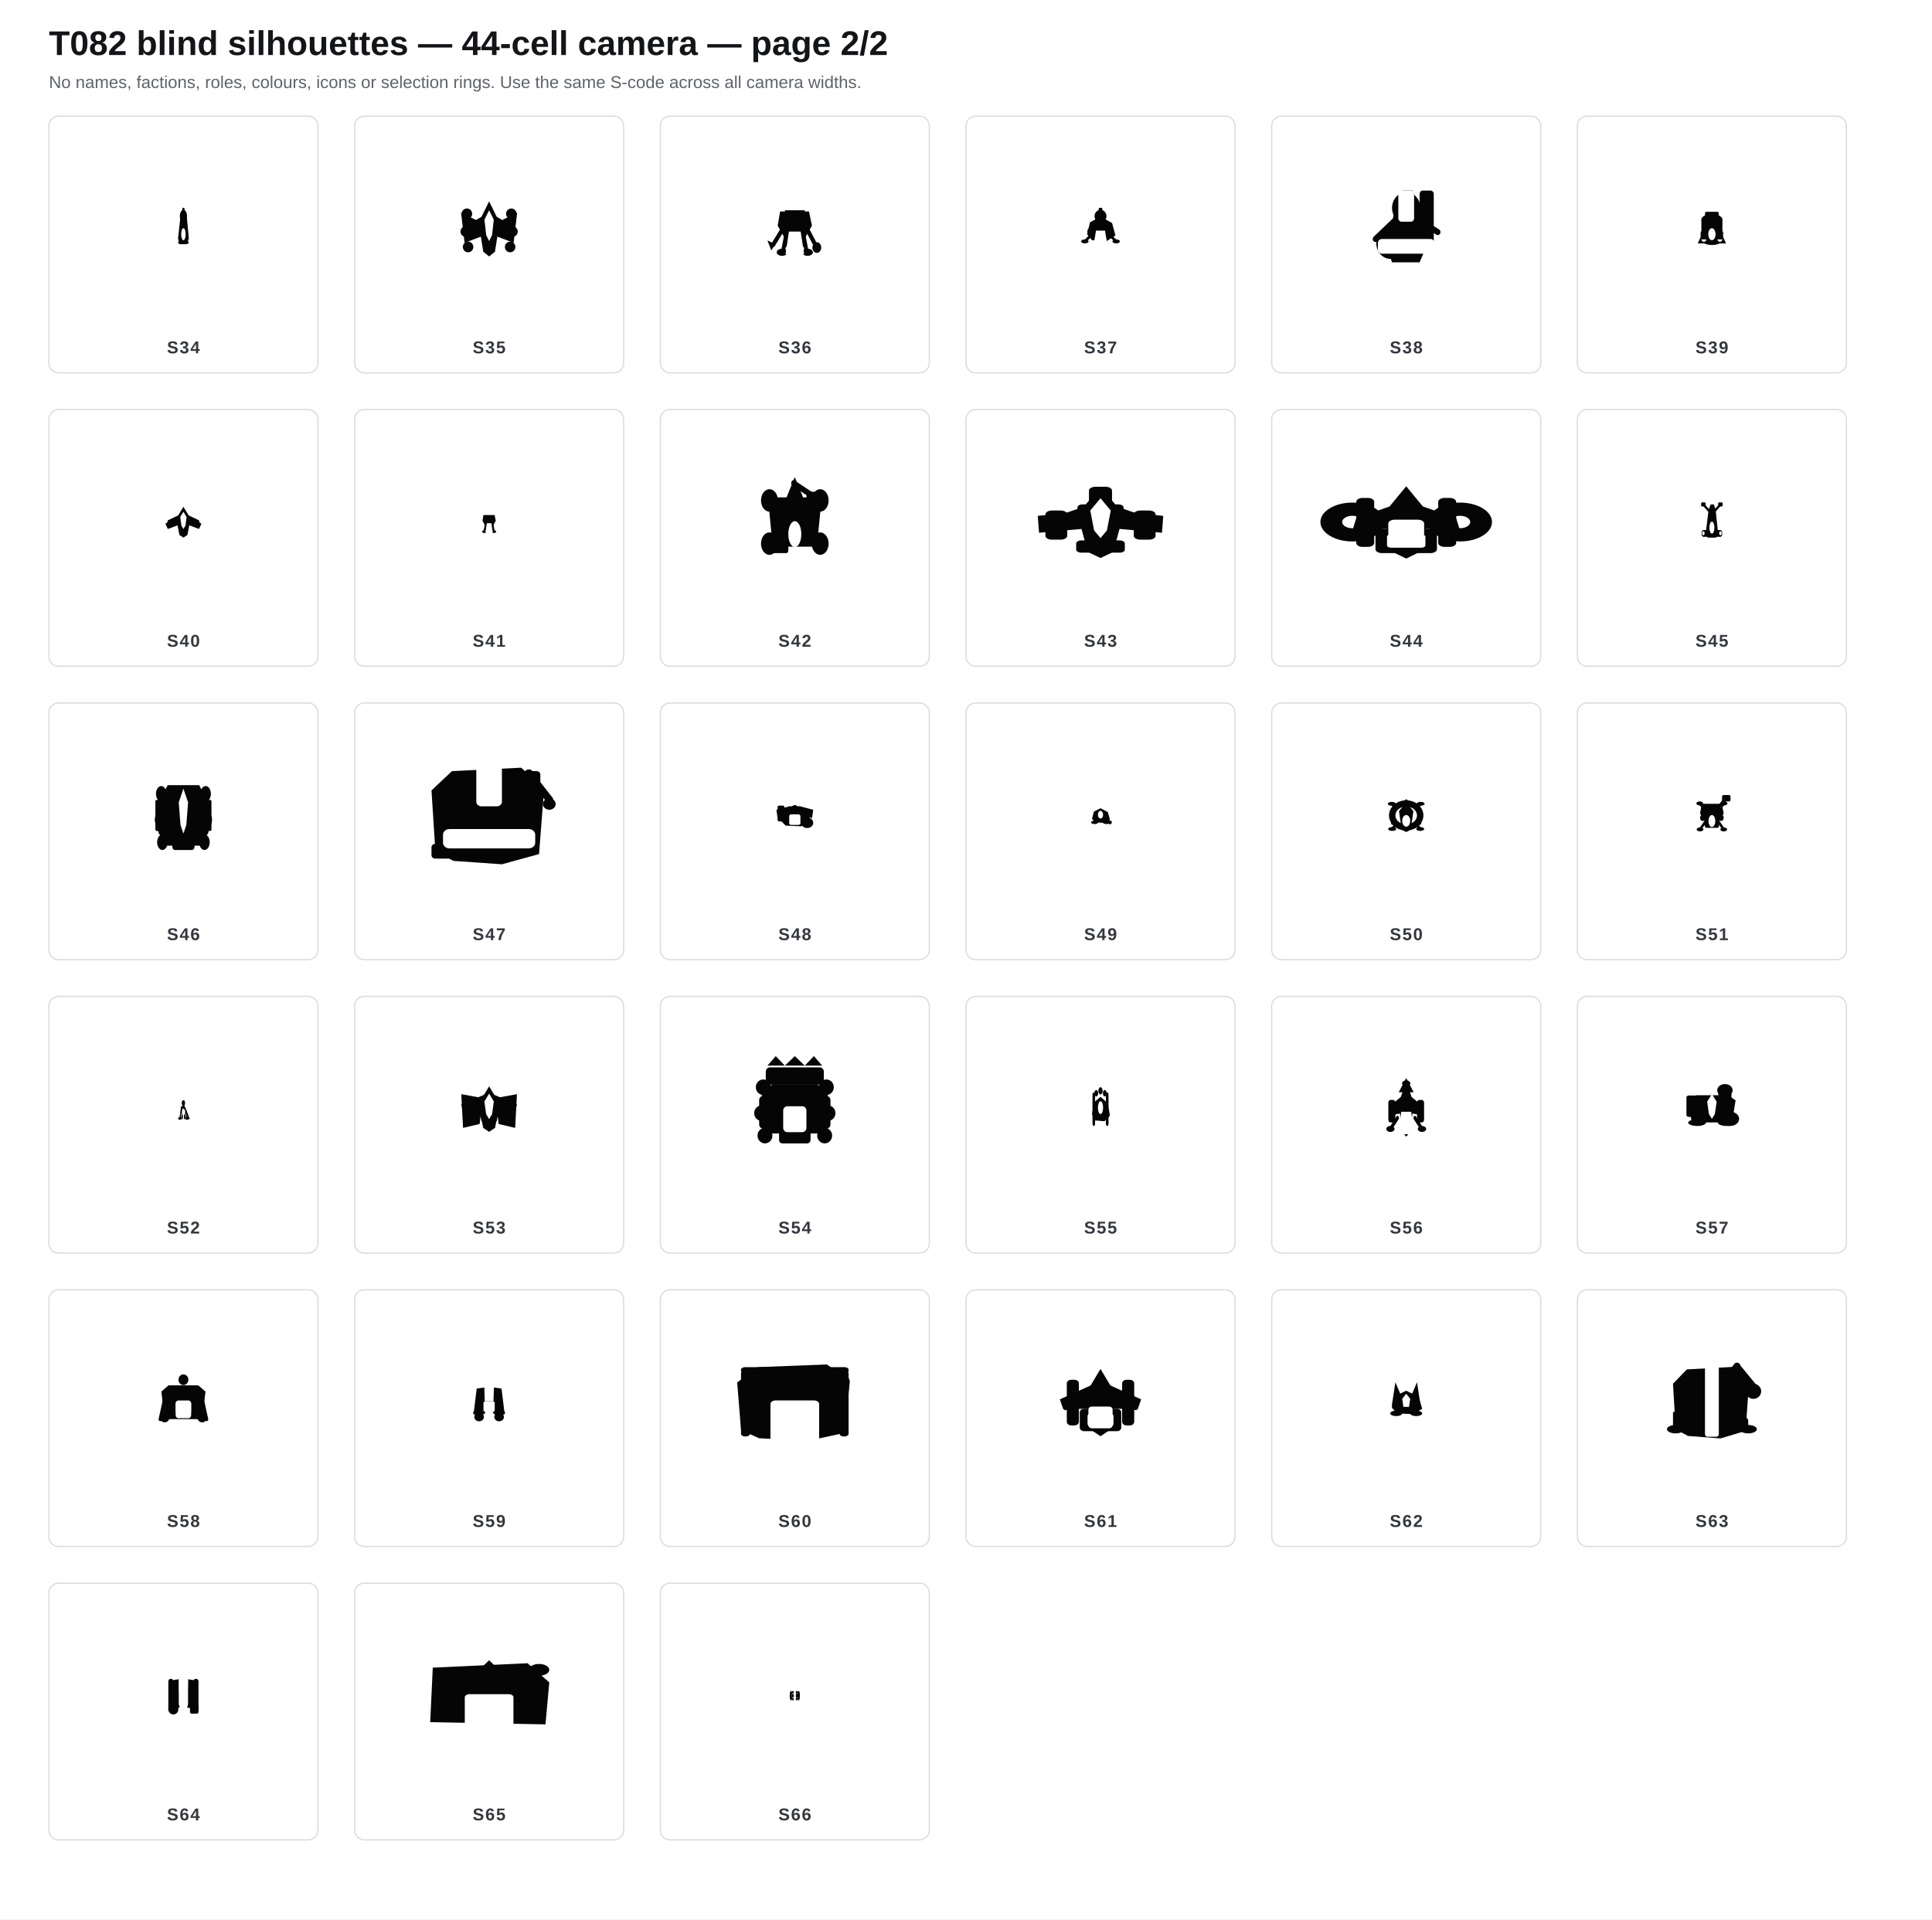
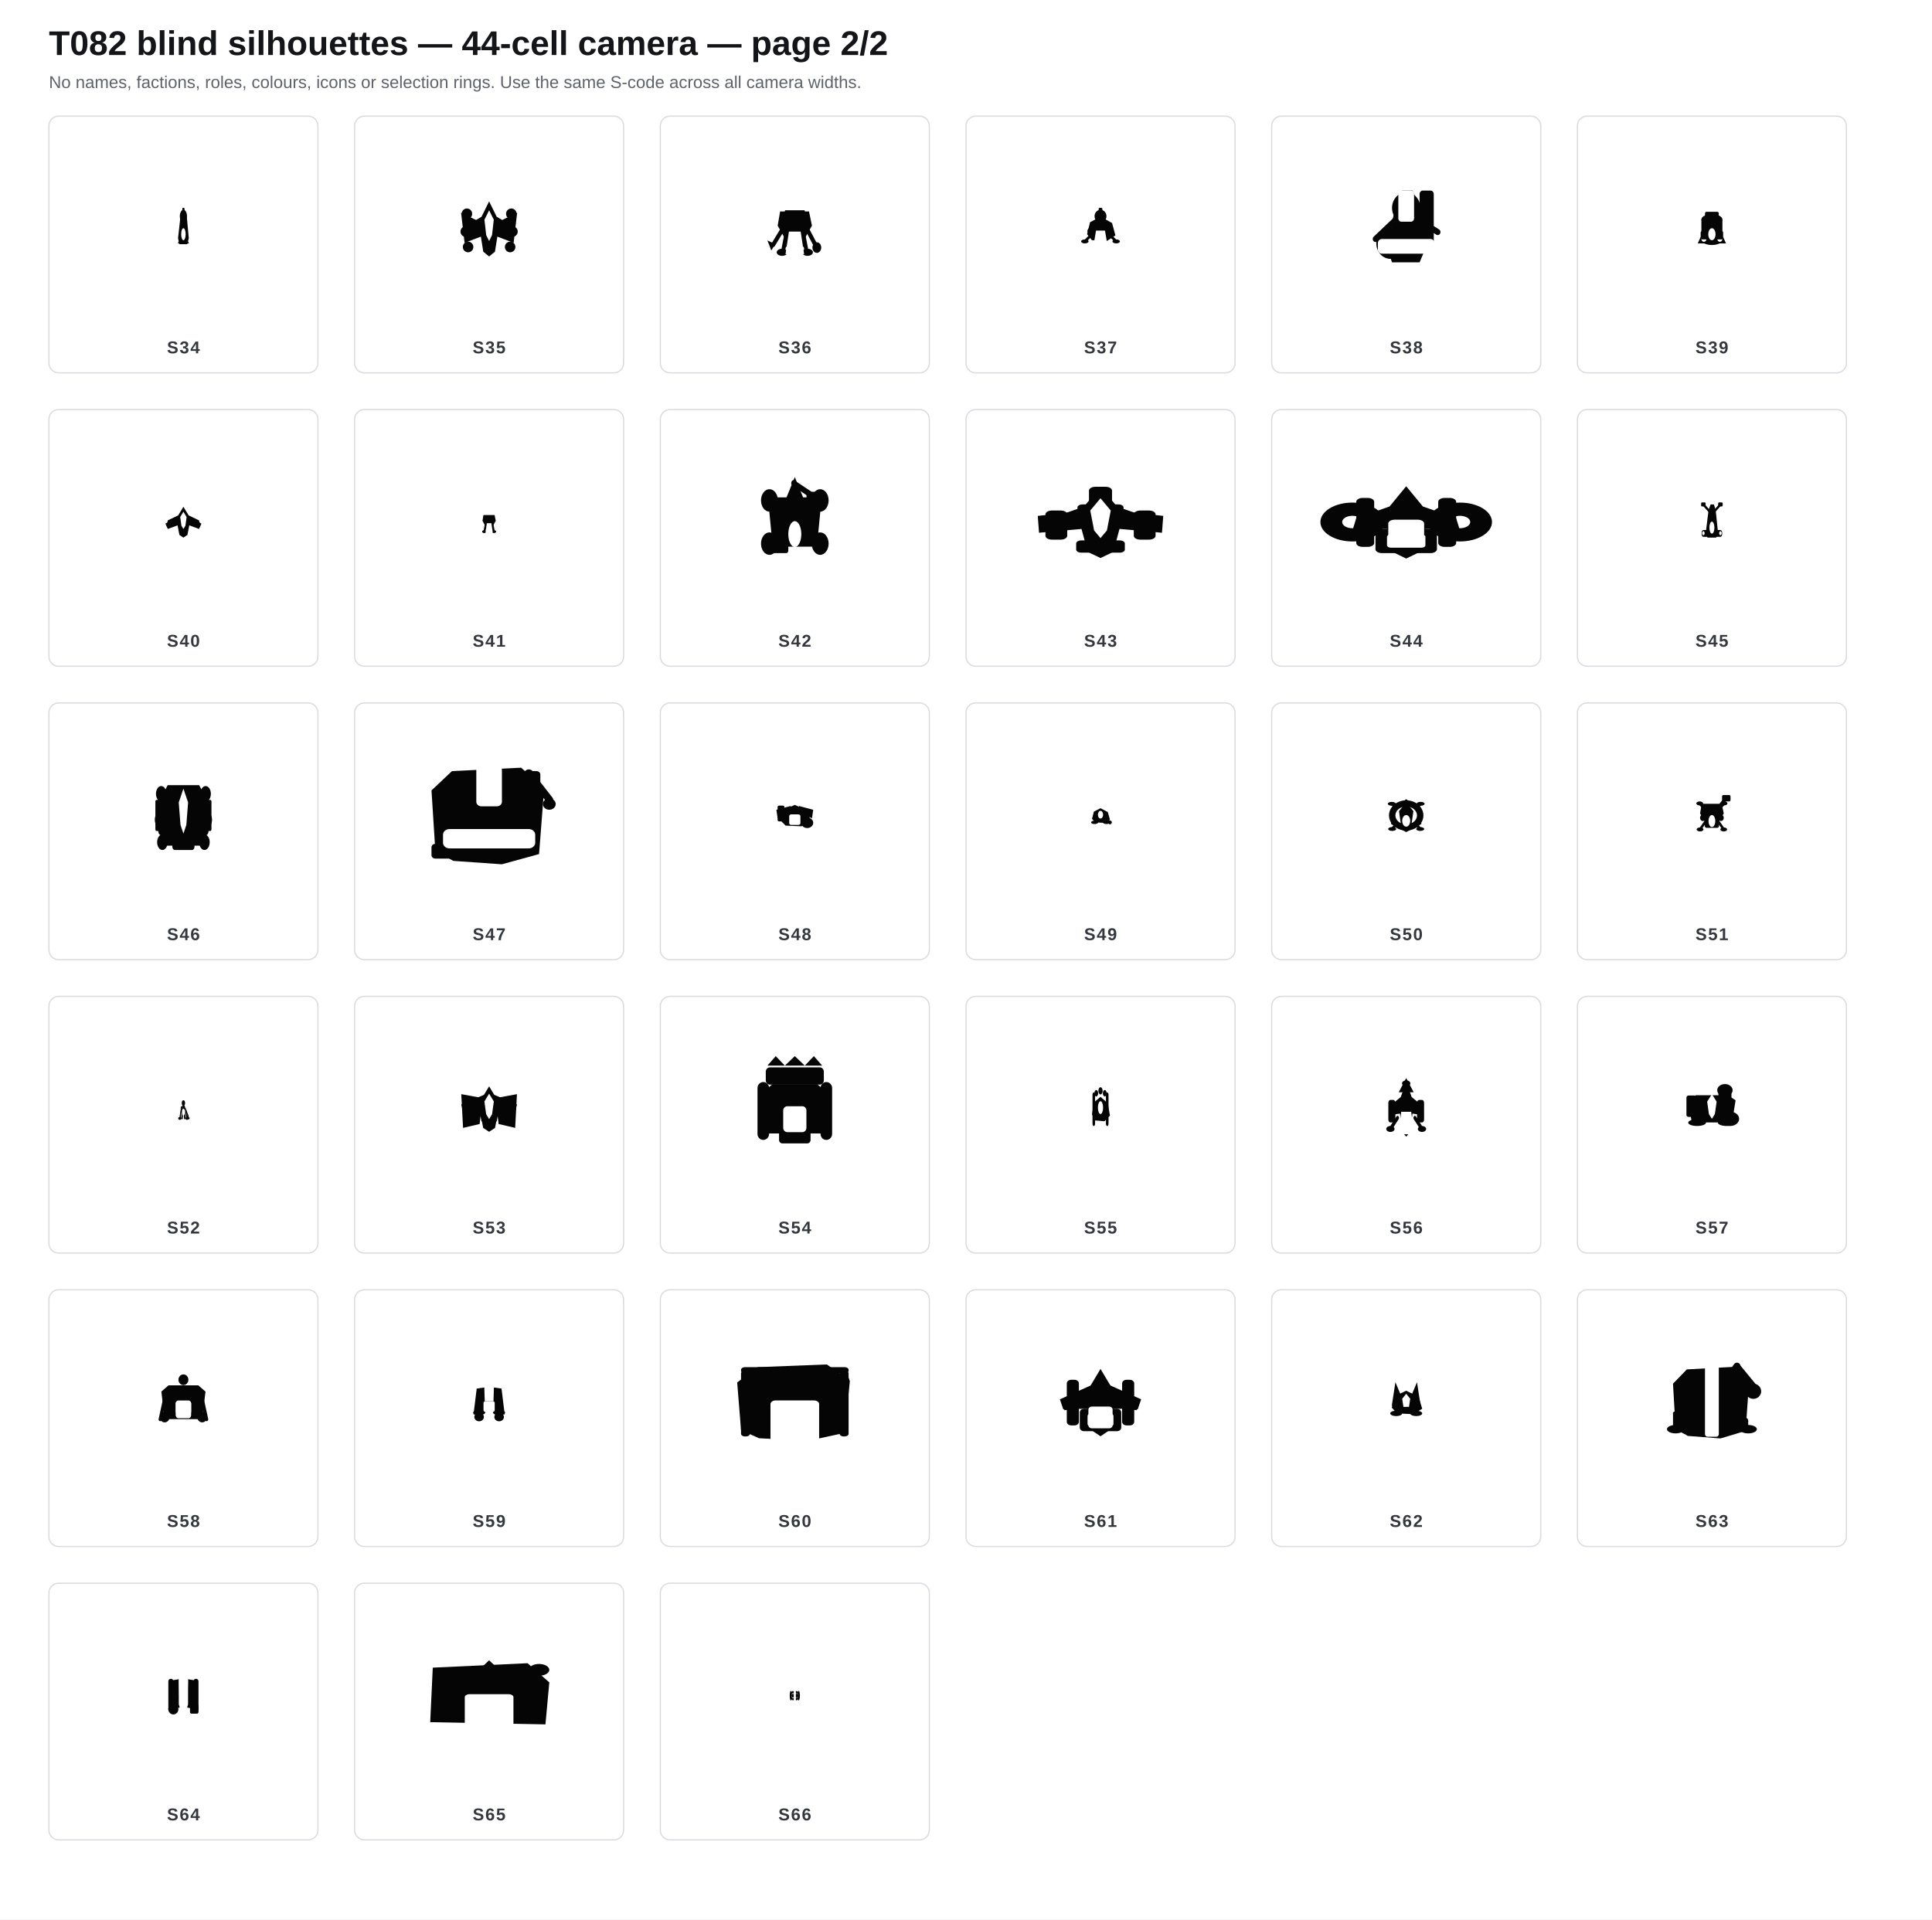
<svg xmlns="http://www.w3.org/2000/svg" width="1580" height="1570" viewBox="0 0 1580 1570">
  <rect width="100%" height="100%" fill="#ffffff" />
  <style>text{font-family:Arial,Helvetica,sans-serif}.title{font-size:28px;font-weight:700;fill:#141518}.sub{font-size:14px;fill:#5e626a}.code{font-size:14px;font-weight:700;letter-spacing:1px;fill:#34373d}.name{font-size:12px;font-weight:700;fill:#17181b}.meta{font-size:10px;fill:#656a72}.label{font-size:11px;font-weight:700;fill:#3d4148}</style>
  <text x="40" y="45" class="title">T082 blind silhouettes — 44-cell camera — page 2/2</text>
  <text x="40" y="72" class="sub">No names, factions, roles, colours, icons or selection rings. Use the same S-code across all camera widths.</text>
  <rect x="40" y="95" width="220" height="210" rx="8" fill="none" stroke="#d9dbe0" />
  <g transform="translate(150 187) scale(0.183261 0.327273)">
    <polygon points="-18,39 -24,24 -13,-31 -5,-44 8,-44 15,-30 24,24 17,39" fill="#050505" />
    <rect x="-6" y="-43" width="12" height="80" rx="0" fill="#050505" />
    <polygon points="-25,37 25,37 16,27 -16,27" fill="#050505" />
    <circle cx="0" cy="-31" r="16" fill="#050505" />
    <rect x="-5" y="-52" width="10" height="24" rx="3" fill="#050505" />
    <ellipse cx="0" cy="14" rx="10" ry="15" fill="#ffffff" />
  </g>
  <text x="150" y="289" text-anchor="middle" class="code">S34</text>
  <rect x="290" y="95" width="220" height="210" rx="8" fill="none" stroke="#d9dbe0" />
  <g transform="translate(400 187) scale(0.477698 0.484364)">
    <circle cx="-38" cy="-25" r="9" fill="#050505" />
    <circle cx="-40" cy="5" r="9" fill="#050505" />
    <circle cx="-36" cy="31" r="9" fill="#050505" />
    <circle cx="38" cy="-25" r="9" fill="#050505" />
    <circle cx="40" cy="5" r="9" fill="#050505" />
    <circle cx="36" cy="31" r="9" fill="#050505" />
    <polygon points="0,-46 13,-20 39,-5 42,11 15,8 10,39 0,47 -10,39 -15,8 -42,11 -39,-5 -13,-20" fill="#050505" />
    <circle cx="-27" cy="6" r="8" fill="#050505" />
    <circle cx="27" cy="6" r="8" fill="#050505" />
    <polygon points="-9,-8 -48,-27 -42,24 -10,12" fill="#050505" />
    <polygon points="9,-8 48,-27 42,24 10,12" fill="#050505" />
    <circle cx="-11" cy="3" r="6" fill="#050505" />
    <circle cx="11" cy="3" r="6" fill="#050505" />
    <polygon points="-8,-15 0,-31 8,-15 5,11 0,21 -5,11" fill="#ffffff" />
  </g>
  <text x="400" y="289" text-anchor="middle" class="code">S35</text>
  <rect x="540" y="95" width="220" height="210" rx="8" fill="none" stroke="#d9dbe0" />
  <g transform="translate(650 187) scale(0.400211 0.484364)">
    <line x1="-17" y1="8" x2="-24" y2="38" stroke="#050505" stroke-width="8" stroke-linecap="round" />
    <line x1="17" y1="8" x2="24" y2="38" stroke="#050505" stroke-width="8" stroke-linecap="round" />
    <ellipse cx="-26" cy="40" rx="11" ry="6" fill="#050505" />
    <ellipse cx="26" cy="40" rx="11" ry="6" fill="#050505" />
    <polygon points="-30,-29 29,-29 35,-5 20,17 -20,17 -35,-5" fill="#050505" />
    <rect x="-21" y="8" width="42" height="23" rx="5" fill="#050505" />
    <polygon points="-25,4 -20,-31 20,-31 29,4" fill="#050505" />
    <line x1="-22" y1="-3" x2="-44" y2="27" stroke="#050505" stroke-width="8" stroke-linecap="round" />
    <polygon points="-48,37 -56,20 -40,26" fill="#050505" />
    <line x1="22" y1="-4" x2="43" y2="29" stroke="#050505" stroke-width="8" stroke-linecap="round" />
    <circle cx="45" cy="32" r="9" fill="#050505" />
    <polygon points="-12,5 12,5 19,43 -19,43" fill="#ffffff" />
  </g>
  <text x="650" y="289" text-anchor="middle" class="code">S36</text>
  <rect x="790" y="95" width="220" height="210" rx="8" fill="none" stroke="#d9dbe0" />
  <g transform="translate(900 187) scale(0.305024 0.327273)">
    <line x1="-23.1" y1="14.4" x2="-42" y2="32" stroke="#050505" stroke-width="7" stroke-linecap="round" />
    <ellipse cx="-42" cy="32" rx="10" ry="5" fill="#050505" />
    <line x1="23.1" y1="14.4" x2="42" y2="32" stroke="#050505" stroke-width="7" stroke-linecap="round" />
    <ellipse cx="42" cy="32" rx="10" ry="5" fill="#050505" />
    <polygon points="-36,14 -28,-16 0,-30 31,-14 40,17 17,31 -23,29" fill="#050505" />
    <circle cx="-27" cy="6" r="8" fill="#050505" />
    <circle cx="27" cy="6" r="8" fill="#050505" />
    <circle cx="0" cy="-31" r="16" fill="#050505" />
    <rect x="-5" y="-52" width="10" height="24" rx="3" fill="#050505" />
    <polygon points="-12,5 12,5 19,43 -19,43" fill="#ffffff" />
  </g>
  <text x="900" y="289" text-anchor="middle" class="code">S37</text>
  <rect x="1040" y="95" width="220" height="210" rx="8" fill="none" stroke="#d9dbe0" />
  <g transform="translate(1150 187) scale(0.643946 0.706909)">
    <polygon points="-18,39 -24,24 -13,-31 -5,-44 8,-44 15,-30 24,24 17,39" fill="#050505" />
    <rect x="17" y="-44" width="18" height="67" rx="4" fill="#050505" />
    <circle cx="-20" cy="17" r="18" fill="#050505" />
    <line x1="-9" y1="8" x2="19" y2="-22" stroke="#050505" stroke-width="7" stroke-linecap="round" />
    <circle cx="0" cy="-24" r="18" fill="#050505" />
    <line x1="-9" y1="-14" x2="-39" y2="12" stroke="#050505" stroke-width="7" stroke-linecap="round" />
    <line x1="9" y1="-14" x2="40" y2="4" stroke="#050505" stroke-width="7" stroke-linecap="round" />
    <rect x="-10" y="-44" width="20" height="36" rx="4" fill="#ffffff" />
    <rect x="-36" y="12" width="72" height="17" rx="5" fill="#ffffff" />
  </g>
  <text x="1150" y="289" text-anchor="middle" class="code">S38</text>
  <rect x="1290" y="95" width="220" height="210" rx="8" fill="none" stroke="#d9dbe0" />
  <g transform="translate(1400 187) scale(0.29654 0.327273)">
    <ellipse cx="0" cy="-23" rx="29" ry="13" fill="#050505" />
    <rect x="-29" y="-23" width="58" height="51" rx="0" fill="#050505" />
    <ellipse cx="0" cy="28" rx="29" ry="13" fill="#050505" />
    <polygon points="-39,37 -31,21 31,21 39,37" fill="#050505" />
    <circle cx="-22" cy="26" r="7" fill="#ffffff" />
    <circle cx="22" cy="26" r="7" fill="#ffffff" />
    <rect x="-19" y="-42" width="38" height="18" rx="4" fill="#050505" />
    <rect x="-25" y="-18" width="50" height="18" rx="4" fill="#050505" />
    <rect x="-31" y="6" width="62" height="21" rx="4" fill="#050505" />
    <ellipse cx="0" cy="14" rx="10" ry="15" fill="#ffffff" />
  </g>
  <text x="1400" y="289" text-anchor="middle" class="code">S39</text>
  <rect x="40" y="335" width="220" height="210" rx="8" fill="none" stroke="#d9dbe0" />
  <g transform="translate(150 427) scale(0.327273 0.271418)">
    <polygon points="-5,-23 -45,5 -39,21 -8,7" fill="#050505" />
    <polygon points="5,-23 45,5 39,21 8,7" fill="#050505" />
    <polygon points="0,-46 13,-20 39,-5 42,11 15,8 10,39 0,47 -10,39 -15,8 -42,11 -39,-5 -13,-20" fill="#050505" />
    <ellipse cx="0" cy="-13" rx="12" ry="20" fill="#050505" />
    <polygon points="-8,-15 0,-31 8,-15 5,11 0,21 -5,11" fill="#ffffff" />
  </g>
  <text x="150" y="529" text-anchor="middle" class="code">S40</text>
  <rect x="290" y="335" width="220" height="210" rx="8" fill="none" stroke="#d9dbe0" />
  <g transform="translate(400 427) scale(0.154752 0.196364)">
    <line x1="-17" y1="8" x2="-24" y2="38" stroke="#050505" stroke-width="11" stroke-linecap="round" />
    <line x1="17" y1="8" x2="24" y2="38" stroke="#050505" stroke-width="11" stroke-linecap="round" />
    <ellipse cx="-26" cy="40" rx="11" ry="6" fill="#050505" />
    <ellipse cx="26" cy="40" rx="11" ry="6" fill="#050505" />
    <polygon points="-30,-29 29,-29 35,-5 20,17 -20,17 -35,-5" fill="#050505" />
    <rect x="-21" y="8" width="42" height="23" rx="5" fill="#050505" />
    <polygon points="-27,-22 27,-22 18,2 -18,2" fill="#050505" />
    <polygon points="-12,5 12,5 19,43 -19,43" fill="#ffffff" />
  </g>
  <text x="400" y="529" text-anchor="middle" class="code">S41</text>
  <rect x="540" y="335" width="220" height="210" rx="8" fill="none" stroke="#d9dbe0" />
  <g transform="translate(650 427) scale(0.53171 0.706909)">
    <circle cx="-39" cy="-25" r="13" fill="#050505" />
    <circle cx="-39" cy="25" r="13" fill="#050505" />
    <circle cx="39" cy="-25" r="13" fill="#050505" />
    <circle cx="39" cy="25" r="13" fill="#050505" />
    <polygon points="-34,28.5 -40,-18 -27,-28.5 27,-28.5 40,-18 34,28.5" fill="#050505" />
    <rect x="18" y="-35" width="17" height="58" rx="4" fill="#050505" />
    <line x1="26" y1="-31" x2="-2" y2="-45" stroke="#050505" stroke-width="7" stroke-linecap="round" />
    <rect x="-34" y="17" width="24" height="19" rx="3" fill="#050505" />
    <polygon points="0,-52 -13,-28 13,-28" fill="#050505" />
    <rect x="-8" y="-31" width="16" height="25" rx="3" fill="#050505" />
    <ellipse cx="0" cy="14" rx="10" ry="15" fill="#ffffff" />
  </g>
  <text x="650" y="529" text-anchor="middle" class="code">S42</text>
  <rect x="790" y="335" width="220" height="210" rx="8" fill="none" stroke="#d9dbe0" />
  <g transform="translate(900 427) scale(1.04727 0.626618)">
    <polygon points="-5,-16 -49,-8 -48,14 -8,8" fill="#050505" />
    <polygon points="5,-16 49,-8 48,14 8,8" fill="#050505" />
    <polygon points="0,-46 13,-20 39,-5 42,11 15,8 10,39 0,47 -10,39 -15,8 -42,11 -39,-5 -13,-20" fill="#050505" />
    <rect x="-43" y="-15" width="17" height="38" rx="5" fill="#050505" />
    <rect x="26" y="-15" width="17" height="38" rx="5" fill="#050505" />
    <rect x="-19" y="24" width="38" height="16" rx="4" fill="#050505" />
    <rect x="-9" y="-46" width="18" height="88" rx="5" fill="#050505" />
    <rect x="-18" y="-23" width="36" height="22" rx="4" fill="#050505" />
    <polygon points="-8,-15 0,-31 8,-15 5,11 0,21 -5,11" fill="#ffffff" />
  </g>
  <text x="900" y="529" text-anchor="middle" class="code">S43</text>
  <rect x="1040" y="335" width="220" height="210" rx="8" fill="none" stroke="#d9dbe0" />
  <g transform="translate(1150 427) scale(1.04727 0.635914)">
    <circle cx="-42" cy="0" r="25" fill="#050505" />
    <circle cx="42" cy="0" r="25" fill="#050505" />
    <circle cx="-42" cy="0" r="8" fill="#ffffff" />
    <circle cx="42" cy="0" r="8" fill="#ffffff" />
    <polygon points="0,-46 13,-20 39,-5 42,11 15,8 10,39 0,47 -10,39 -15,8 -42,11 -39,-5 -13,-20" fill="#050505" />
    <rect x="-39" y="-31" width="14" height="63" rx="5" fill="#050505" />
    <rect x="25" y="-31" width="14" height="63" rx="5" fill="#050505" />
    <rect x="-27" y="-9" width="54" height="18" rx="4" fill="#050505" />
    <rect x="-24" y="9" width="48" height="31" rx="5" fill="#050505" />
    <rect x="-15" y="16" width="30" height="17" rx="3" fill="#ffffff" />
    <rect x="-14" y="-3" width="28" height="30" rx="5" fill="#ffffff" />
  </g>
  <text x="1150" y="529" text-anchor="middle" class="code">S44</text>
  <rect x="1290" y="335" width="220" height="210" rx="8" fill="none" stroke="#d9dbe0" />
  <g transform="translate(1400 427) scale(0.205149 0.327273)">
    <polygon points="-18,39 -24,24 -13,-31 -5,-44 8,-44 15,-30 24,24 17,39" fill="#050505" />
    <rect x="-41" y="20" width="82" height="17" rx="7" fill="#050505" />
    <circle cx="-34" cy="28" r="5" fill="#ffffff" />
    <circle cx="34" cy="28" r="5" fill="#ffffff" />
    <line x1="-6" y1="-24" x2="-33" y2="-43" stroke="#050505" stroke-width="7" stroke-linecap="round" />
    <line x1="6" y1="-24" x2="33" y2="-43" stroke="#050505" stroke-width="7" stroke-linecap="round" />
    <rect x="-43" y="-49" width="18" height="10" rx="3" fill="#050505" />
    <rect x="25" y="-49" width="18" height="10" rx="3" fill="#050505" />
    <ellipse cx="0" cy="14" rx="10" ry="15" fill="#ffffff" />
  </g>
  <text x="1400" y="529" text-anchor="middle" class="code">S45</text>
  <rect x="40" y="575" width="220" height="210" rx="8" fill="none" stroke="#d9dbe0" />
  <g transform="translate(150 667) scale(0.477782 0.706909)">
    <circle cx="-38" cy="-25" r="9" fill="#050505" />
    <circle cx="-40" cy="5" r="9" fill="#050505" />
    <circle cx="-36" cy="31" r="9" fill="#050505" />
    <circle cx="38" cy="-25" r="9" fill="#050505" />
    <circle cx="40" cy="5" r="9" fill="#050505" />
    <circle cx="36" cy="31" r="9" fill="#050505" />
    <polygon points="-34,35 -40,-18 -27,-35 27,-35 40,-18 34,35" fill="#050505" />
    <rect x="-43" y="-15" width="17" height="38" rx="5" fill="#050505" />
    <rect x="26" y="-15" width="17" height="38" rx="5" fill="#050505" />
    <rect x="-19" y="24" width="38" height="16" rx="4" fill="#050505" />
    <rect x="-48" y="-18" width="34" height="36" rx="2" fill="#050505" />
    <rect x="14" y="-18" width="34" height="36" rx="2" fill="#050505" />
    <line x1="-9" y1="0" x2="9" y2="0" stroke="#050505" stroke-width="7" stroke-linecap="round" />
    <polygon points="-8,-15 0,-31 8,-15 5,11 0,21 -5,11" fill="#ffffff" />
  </g>
  <text x="150" y="769" text-anchor="middle" class="code">S46</text>
  <rect x="290" y="575" width="220" height="210" rx="8" fill="none" stroke="#d9dbe0" />
  <g transform="translate(400 667) scale(1.04727 0.929622)">
    <polygon points="-42,31 -45,-22 -29,-39 25,-42 43,-24 39,34 10,43 -28,40" fill="#050505" />
    <rect x="-45" y="25" width="31" height="13" rx="3" fill="#050505" />
    <rect x="15" y="-39" width="25" height="14" rx="3" fill="#050505" />
    <line x1="-28" y1="25" x2="26" y2="-25" stroke="#050505" stroke-width="7" stroke-linecap="round" />
    <line x1="11" y1="24" x2="31" y2="-37" stroke="#050505" stroke-width="7" stroke-linecap="round" />
    <line x1="31" y1="-37" x2="47" y2="-14" stroke="#050505" stroke-width="6" stroke-linecap="round" />
    <circle cx="47" cy="-10" r="5" fill="#050505" />
    <rect x="-10" y="-44" width="20" height="36" rx="4" fill="#ffffff" />
    <rect x="-36" y="12" width="72" height="17" rx="5" fill="#ffffff" />
  </g>
  <text x="400" y="769" text-anchor="middle" class="code">S47</text>
  <rect x="540" y="575" width="220" height="210" rx="8" fill="none" stroke="#d9dbe0" />
  <g transform="translate(650 667) scale(0.327273 0.287245)">
    <polygon points="-36,14 -28,-16 0,-30 31,-14 40,17 17,31 -23,29" fill="#050505" />
    <rect x="-43" y="-28" width="17" height="45" rx="4" fill="#050505" />
    <circle cx="31" cy="21" r="15" fill="#050505" />
    <polygon points="-46,-16 -10,-27 -15,-5 -43,8" fill="#050505" />
    <polygon points="46,-16 10,-27 15,-5 43,8" fill="#050505" />
    <circle cx="0" cy="7" r="13" fill="#050505" />
    <rect x="-14" y="-3" width="28" height="30" rx="5" fill="#ffffff" />
  </g>
  <text x="650" y="769" text-anchor="middle" class="code">S48</text>
  <rect x="790" y="575" width="220" height="210" rx="8" fill="none" stroke="#d9dbe0" />
  <g transform="translate(900 667) scale(0.192912 0.196364)">
    <ellipse cx="-25" cy="29" rx="15" ry="7" fill="#050505" />
    <ellipse cx="25" cy="29" rx="15" ry="7" fill="#050505" />
    <polygon points="-36,14 -28,-16 0,-30 31,-14 40,17 17,31 -23,29" fill="#050505" />
    <line x1="8" y1="-6" x2="38" y2="26" stroke="#050505" stroke-width="8" stroke-linecap="round" />
    <circle cx="40" cy="29" r="8" fill="#050505" />
    <ellipse cx="0" cy="-3" rx="11" ry="16" fill="#ffffff" />
  </g>
  <text x="900" y="769" text-anchor="middle" class="code">S49</text>
  <rect x="1040" y="575" width="220" height="210" rx="8" fill="none" stroke="#d9dbe0" />
  <g transform="translate(1150 667) scale(0.327273 0.316909)">
    <line x1="-19.25" y1="15.75" x2="-35" y2="35" stroke="#050505" stroke-width="7" stroke-linecap="round" />
    <ellipse cx="-35" cy="35" rx="10" ry="5" fill="#050505" />
    <line x1="19.25" y1="15.75" x2="35" y2="35" stroke="#050505" stroke-width="7" stroke-linecap="round" />
    <ellipse cx="35" cy="35" rx="10" ry="5" fill="#050505" />
    <line x1="-19.8" y1="-13.5" x2="-36" y2="-30" stroke="#050505" stroke-width="7" stroke-linecap="round" />
    <ellipse cx="-36" cy="-30" rx="10" ry="5" fill="#050505" />
    <line x1="19.8" y1="-13.5" x2="36" y2="-30" stroke="#050505" stroke-width="7" stroke-linecap="round" />
    <ellipse cx="36" cy="-30" rx="10" ry="5" fill="#050505" />
    <polygon points="0,-42 31,-17 38,22 0,43 -38,22 -31,-17" fill="#050505" />
    <ellipse cx="0" cy="0" rx="43" ry="39" fill="#050505" />
    <ellipse cx="0" cy="0" rx="27" ry="23" fill="#ffffff" />
    <polygon points="0,-34 18,-11 13,25 0,39 -13,25 -18,-11" fill="#050505" />
    <ellipse cx="0" cy="14" rx="10" ry="15" fill="#ffffff" />
  </g>
  <text x="1150" y="769" text-anchor="middle" class="code">S50</text>
  <rect x="1290" y="575" width="220" height="210" rx="8" fill="none" stroke="#d9dbe0" />
  <g transform="translate(1400 667) scale(0.276847 0.327273)">
    <line x1="-19.25" y1="15.75" x2="-35" y2="35" stroke="#050505" stroke-width="7" stroke-linecap="round" />
    <ellipse cx="-35" cy="35" rx="10" ry="5" fill="#050505" />
    <line x1="19.25" y1="15.75" x2="35" y2="35" stroke="#050505" stroke-width="7" stroke-linecap="round" />
    <ellipse cx="35" cy="35" rx="10" ry="5" fill="#050505" />
    <line x1="-19.8" y1="-13.5" x2="-36" y2="-30" stroke="#050505" stroke-width="7" stroke-linecap="round" />
    <ellipse cx="-36" cy="-30" rx="10" ry="5" fill="#050505" />
    <line x1="19.8" y1="-13.5" x2="36" y2="-30" stroke="#050505" stroke-width="7" stroke-linecap="round" />
    <ellipse cx="36" cy="-30" rx="10" ry="5" fill="#050505" />
    <polygon points="-30,-29 29,-29 35,-5 20,17 -20,17 -35,-5" fill="#050505" />
    <rect x="-21" y="8" width="42" height="23" rx="5" fill="#050505" />
    <circle cx="-27" cy="6" r="8" fill="#050505" />
    <circle cx="27" cy="6" r="8" fill="#050505" />
    <line x1="-9" y1="24" x2="20" y2="-19" stroke="#050505" stroke-width="12" stroke-linecap="round" />
    <line x1="20" y1="-19" x2="39" y2="-40" stroke="#050505" stroke-width="10" stroke-linecap="round" />
    <rect x="30" y="-51" width="25" height="16" rx="4" fill="#050505" />
    <ellipse cx="0" cy="14" rx="10" ry="15" fill="#ffffff" />
  </g>
  <text x="1400" y="769" text-anchor="middle" class="code">S51</text>
  <rect x="40" y="815" width="220" height="210" rx="8" fill="none" stroke="#d9dbe0" />
  <g transform="translate(150 907) scale(0.114945 0.196364)">
    <line x1="-17" y1="8" x2="-24" y2="38" stroke="#050505" stroke-width="8" stroke-linecap="round" />
    <line x1="17" y1="8" x2="24" y2="38" stroke="#050505" stroke-width="8" stroke-linecap="round" />
    <ellipse cx="-26" cy="40" rx="11" ry="6" fill="#050505" />
    <ellipse cx="26" cy="40" rx="11" ry="6" fill="#050505" />
    <circle cx="0" cy="-24" r="12" fill="#050505" />
    <rect x="-11" y="-13" width="22" height="31" rx="4" fill="#050505" />
    <polygon points="-11,14 -2,14 -5,43 -17,43" fill="#050505" />
    <polygon points="2,14 11,14 17,43 5,43" fill="#050505" />
    <line x1="12" y1="-2" x2="34" y2="31" stroke="#050505" stroke-width="7" stroke-linecap="round" />
    <polygon points="28,26 45,39 38,45 23,32" fill="#050505" />
    <rect x="-19" y="-10" width="9" height="27" rx="3" fill="#050505" />
    <ellipse cx="0" cy="14" rx="10" ry="15" fill="#ffffff" />
  </g>
  <text x="150" y="1009" text-anchor="middle" class="code">S52</text>
  <rect x="290" y="815" width="220" height="210" rx="8" fill="none" stroke="#d9dbe0" />
  <g transform="translate(400 907) scale(0.484364 0.399946)">
    <polygon points="-4,-31 -47,-9 -40,28 -7,11" fill="#050505" />
    <polygon points="4,-31 47,-9 40,28 7,11" fill="#050505" />
    <polygon points="0,-46 13,-20 39,-5 42,11 15,8 10,39 0,47 -10,39 -15,8 -42,11 -39,-5 -13,-20" fill="#050505" />
    <polygon points="-47,-30 -11,-22 -16,31 -44,39" fill="#050505" />
    <polygon points="47,-30 11,-22 16,31 44,39" fill="#050505" />
    <polygon points="0,-34 18,-11 13,25 0,39 -13,25 -18,-11" fill="#050505" />
    <polygon points="-8,-15 0,-31 8,-15 5,11 0,21 -5,11" fill="#ffffff" />
  </g>
  <text x="400" y="1009" text-anchor="middle" class="code">S53</text>
  <rect x="540" y="815" width="220" height="210" rx="8" fill="none" stroke="#d9dbe0" />
  <g transform="translate(650 907) scale(0.678271 0.706909)">
-     <circle cx="-38" cy="-25" r="9" fill="#050505" />
-     <circle cx="-40" cy="5" r="9" fill="#050505" />
-     <circle cx="-36" cy="31" r="9" fill="#050505" />
-     <circle cx="38" cy="-25" r="9" fill="#050505" />
-     <circle cx="40" cy="5" r="9" fill="#050505" />
-     <circle cx="36" cy="31" r="9" fill="#050505" />
+     <rect x="-45" y="-31" width="14" height="67" rx="7" fill="#050505" />
+     <rect x="31" y="-31" width="14" height="67" rx="7" fill="#050505" />
    <polygon points="-34,28.5 -40,-18 -27,-28.5 27,-28.5 40,-18 34,28.5" fill="#050505" />
    <rect x="-43" y="-15" width="17" height="38" rx="5" fill="#050505" />
    <rect x="26" y="-15" width="17" height="38" rx="5" fill="#050505" />
    <rect x="-19" y="24" width="38" height="16" rx="4" fill="#050505" />
    <rect x="-35" y="-48" width="70" height="20" rx="5" fill="#050505" />
    <polygon points="-33,-50 -23,-61 -12,-50 0,-61 12,-50 23,-61 33,-50" fill="#050505" />
    <rect x="-14" y="-3" width="28" height="30" rx="5" fill="#ffffff" />
  </g>
  <text x="650" y="1009" text-anchor="middle" class="code">S54</text>
  <rect x="790" y="815" width="220" height="210" rx="8" fill="none" stroke="#d9dbe0" />
  <g transform="translate(900 907) scale(0.192809 0.327273)">
    <rect x="-34" y="-41" width="11" height="84" rx="6" fill="#050505" />
    <rect x="23" y="-41" width="11" height="84" rx="6" fill="#050505" />
    <polygon points="-36,14 -28,-16 0,-30 31,-14 40,17 17,31 -23,29" fill="#050505" />
    <circle cx="-18" cy="-39" r="8" fill="#050505" />
    <circle cx="0" cy="-45" r="9" fill="#050505" />
    <circle cx="18" cy="-39" r="8" fill="#050505" />
    <ellipse cx="0" cy="-3" rx="11" ry="16" fill="#ffffff" />
  </g>
  <text x="900" y="1009" text-anchor="middle" class="code">S55</text>
  <rect x="1040" y="815" width="220" height="210" rx="8" fill="none" stroke="#d9dbe0" />
  <g transform="translate(1150 907) scale(0.340013 0.484364)">
    <line x1="0" y1="-19.35" x2="0" y2="-43" stroke="#050505" stroke-width="7" stroke-linecap="round" />
    <ellipse cx="0" cy="-43" rx="10" ry="5" fill="#050505" />
    <line x1="-20.9" y1="15.3" x2="-38" y2="34" stroke="#050505" stroke-width="7" stroke-linecap="round" />
    <ellipse cx="-38" cy="34" rx="10" ry="5" fill="#050505" />
    <line x1="20.9" y1="15.3" x2="38" y2="34" stroke="#050505" stroke-width="7" stroke-linecap="round" />
    <ellipse cx="38" cy="34" rx="10" ry="5" fill="#050505" />
    <polygon points="0,-46 13,-20 39,-5 42,11 15,8 10,39 0,47 -10,39 -15,8 -42,11 -39,-5 -13,-20" fill="#050505" />
    <rect x="-43" y="-15" width="17" height="38" rx="5" fill="#050505" />
    <rect x="26" y="-15" width="17" height="38" rx="5" fill="#050505" />
    <polygon points="0,-52 -18,-28 18,-28" fill="#050505" />
    <circle cx="0" cy="-20" r="11" fill="#050505" />
    <polygon points="-12,5 12,5 19,43 -19,43" fill="#ffffff" />
  </g>
  <text x="1150" y="1009" text-anchor="middle" class="code">S56</text>
  <rect x="1290" y="815" width="220" height="210" rx="8" fill="none" stroke="#d9dbe0" />
  <g transform="translate(1400 907) scale(0.484364 0.389726)">
    <ellipse cx="-25" cy="29" rx="15" ry="7" fill="#050505" />
    <ellipse cx="25" cy="29" rx="15" ry="7" fill="#050505" />
    <polygon points="-34,28.5 -40,-18 -27,-28.5 27,-28.5 40,-18 34,28.5" fill="#050505" />
    <rect x="-43" y="-28" width="17" height="45" rx="4" fill="#050505" />
    <circle cx="31" cy="21" r="15" fill="#050505" />
    <rect x="11" y="-37" width="22" height="51" rx="5" fill="#050505" />
    <circle cx="22" cy="-39" r="13" fill="#050505" />
    <polygon points="-8,-15 0,-31 8,-15 5,11 0,21 -5,11" fill="#ffffff" />
  </g>
  <text x="1400" y="1009" text-anchor="middle" class="code">S57</text>
  <rect x="40" y="1055" width="220" height="210" rx="8" fill="none" stroke="#d9dbe0" />
  <g transform="translate(150 1147) scale(0.45127 0.484364)">
    <circle cx="0" cy="-38" r="9" fill="#050505" />
    <circle cx="-34" cy="25" r="9" fill="#050505" />
    <circle cx="34" cy="25" r="9" fill="#050505" />
    <polygon points="-34,28.5 -40,-18 -27,-28.5 27,-28.5 40,-18 34,28.5" fill="#050505" />
    <line x1="-31" y1="-18" x2="-42" y2="29" stroke="#050505" stroke-width="6" stroke-linecap="round" />
    <line x1="31" y1="-18" x2="42" y2="29" stroke="#050505" stroke-width="6" stroke-linecap="round" />
    <rect x="-23" y="-8" width="46" height="35" rx="4" fill="#050505" />
    <rect x="-14" y="-1" width="28" height="20" rx="3" fill="#ffffff" />
    <rect x="-14" y="-3" width="28" height="30" rx="5" fill="#ffffff" />
  </g>
  <text x="150" y="1249" text-anchor="middle" class="code">S58</text>
  <rect x="290" y="1055" width="220" height="210" rx="8" fill="none" stroke="#d9dbe0" />
  <g transform="translate(400 1147) scale(0.327273 0.294171)">
    <ellipse cx="-25" cy="29" rx="15" ry="7" fill="#050505" />
    <ellipse cx="25" cy="29" rx="15" ry="7" fill="#050505" />
    <polygon points="-39,34 -31,-38 -12,-41 -10,30" fill="#050505" />
    <polygon points="10,30 12,-41 31,-38 39,34" fill="#050505" />
    <rect x="-18" y="-3" width="36" height="23" rx="4" fill="#050505" />
    <circle cx="-25" cy="41" r="12" fill="#050505" />
    <circle cx="25" cy="41" r="12" fill="#050505" />
    <rect x="-14" y="-3" width="28" height="30" rx="5" fill="#ffffff" />
  </g>
  <text x="400" y="1249" text-anchor="middle" class="code">S59</text>
  <rect x="540" y="1055" width="220" height="210" rx="8" fill="none" stroke="#d9dbe0" />
  <g transform="translate(650 1147) scale(1.04727 0.73591)">
    <polygon points="-42,31 -45,-22 -29,-39 25,-42 43,-24 39,34 10,43 -28,40" fill="#050505" />
    <rect x="-42" y="-35" width="7" height="73" rx="3" fill="#050505" />
    <rect x="35" y="-35" width="7" height="73" rx="3" fill="#050505" />
    <rect x="-42" y="-39" width="84" height="7" rx="3" fill="#050505" />
    <line x1="-38" y1="-31" x2="-12" y2="4" stroke="#050505" stroke-width="7" stroke-linecap="round" />
    <line x1="38" y1="-25" x2="15" y2="9" stroke="#050505" stroke-width="9" stroke-linecap="round" />
    <circle cx="-10" cy="7" r="6" fill="#050505" />
    <circle cx="14" cy="12" r="7" fill="#050505" />
    <rect x="-19" y="-2" width="38" height="46" rx="4" fill="#ffffff" />
  </g>
  <text x="650" y="1249" text-anchor="middle" class="code">S60</text>
  <rect x="790" y="1055" width="220" height="210" rx="8" fill="none" stroke="#d9dbe0" />
  <g transform="translate(900 1147) scale(0.706909 0.592207)">
    <polygon points="-8,-25 -47,-4 -43,10 -7,2" fill="#050505" />
    <polygon points="8,-25 47,-4 43,10 7,2" fill="#050505" />
    <polygon points="0,-46 13,-20 39,-5 42,11 15,8 10,39 0,47 -10,39 -15,8 -42,11 -39,-5 -13,-20" fill="#050505" />
    <rect x="-39" y="-31" width="14" height="63" rx="5" fill="#050505" />
    <rect x="25" y="-31" width="14" height="63" rx="5" fill="#050505" />
    <rect x="-27" y="-9" width="54" height="18" rx="4" fill="#050505" />
    <rect x="-24" y="9" width="48" height="31" rx="5" fill="#050505" />
    <rect x="-15" y="16" width="30" height="17" rx="3" fill="#ffffff" />
    <rect x="-14" y="6" width="28" height="30" rx="4" fill="#ffffff" />
  </g>
  <text x="900" y="1249" text-anchor="middle" class="code">S61</text>
  <rect x="1040" y="1055" width="220" height="210" rx="8" fill="none" stroke="#d9dbe0" />
  <g transform="translate(1150 1147) scale(0.327273 0.314743)">
    <ellipse cx="-25" cy="29" rx="15" ry="7" fill="#050505" />
    <ellipse cx="25" cy="29" rx="15" ry="7" fill="#050505" />
    <polygon points="-36,14 -28,-16 0,-30 31,-14 40,17 17,31 -23,29" fill="#050505" />
    <polygon points="-36,9 -27,-52 -14,-20 -16,14" fill="#050505" />
    <polygon points="36,9 27,-52 14,-20 16,14" fill="#050505" />
    <polygon points="-10,-9 0,-22 10,-9 7,12 -7,12" fill="#ffffff" />
  </g>
  <text x="1150" y="1249" text-anchor="middle" class="code">S62</text>
  <rect x="1290" y="1055" width="220" height="210" rx="8" fill="none" stroke="#d9dbe0" />
  <g transform="translate(1400 1147) scale(0.706909 0.688731)">
    <line x1="-23.1" y1="14.4" x2="-42" y2="32" stroke="#050505" stroke-width="7" stroke-linecap="round" />
    <ellipse cx="-42" cy="32" rx="10" ry="5" fill="#050505" />
    <line x1="23.1" y1="14.4" x2="42" y2="32" stroke="#050505" stroke-width="7" stroke-linecap="round" />
    <ellipse cx="42" cy="32" rx="10" ry="5" fill="#050505" />
    <polygon points="-42,31 -45,-22 -29,-39 25,-42 43,-24 39,34 10,43 -28,40" fill="#050505" />
    <rect x="-42" y="18" width="84" height="13" rx="4" fill="#050505" />
    <polygon points="-45,12 -31,5 -31,38 -45,31" fill="#050505" />
    <line x1="-15" y1="20" x2="29" y2="-43" stroke="#050505" stroke-width="8" stroke-linecap="round" />
    <line x1="29" y1="-43" x2="49" y2="-18" stroke="#050505" stroke-width="7" stroke-linecap="round" />
    <circle cx="48" cy="-13" r="9" fill="#050505" />
    <rect x="-8" y="-43" width="16" height="84" rx="3" fill="#ffffff" />
  </g>
  <text x="1400" y="1249" text-anchor="middle" class="code">S63</text>
  <rect x="40" y="1295" width="220" height="210" rx="8" fill="none" stroke="#d9dbe0" />
  <g transform="translate(150 1387) scale(0.316255 0.327273)">
    <rect x="-39" y="-42" width="13" height="83" rx="6" fill="#050505" />
    <rect x="26" y="-42" width="13" height="83" rx="6" fill="#050505" />
    <polygon points="-39,34 -31,-38 -12,-41 -10,30" fill="#050505" />
    <polygon points="10,30 12,-41 31,-38 39,34" fill="#050505" />
    <rect x="-18" y="-3" width="36" height="23" rx="4" fill="#050505" />
    <circle cx="-26" cy="34" r="13" fill="#050505" />
    <rect x="17" y="23" width="22" height="22" rx="4" fill="#050505" />
    <rect x="-12" y="-45" width="24" height="74" rx="8" fill="#ffffff" />
  </g>
  <text x="150" y="1489" text-anchor="middle" class="code">S64</text>
  <rect x="290" y="1295" width="220" height="210" rx="8" fill="none" stroke="#d9dbe0" />
  <g transform="translate(400 1387) scale(1.04727 0.602798)">
    <polygon points="-46,36 -44,-38 30,-44 47,-18 44,39" fill="#050505" />
    <polygon points="0,-48 14,-25 6,-28 6,39 -6,39 -6,-28 -14,-25" fill="#050505" />
    <line x1="-35" y1="21" x2="-12" y2="-3" stroke="#050505" stroke-width="6" stroke-linecap="round" />
    <line x1="35" y1="21" x2="12" y2="-3" stroke="#050505" stroke-width="6" stroke-linecap="round" />
    <circle cx="39" cy="-35" r="8" fill="#050505" />
    <rect x="-19" y="-2" width="38" height="46" rx="4" fill="#ffffff" />
  </g>
  <text x="400" y="1489" text-anchor="middle" class="code">S65</text>
  <rect x="540" y="1295" width="220" height="210" rx="8" fill="none" stroke="#d9dbe0" />
  <g transform="translate(650 1387) scale(0.0716329 0.196364)">
    <ellipse cx="-45" cy="0" rx="13" ry="20" fill="#050505" />
    <ellipse cx="45" cy="0" rx="13" ry="20" fill="#050505" />
    <rect x="-48" y="-15" width="96" height="30" rx="15" fill="#050505" />
    <rect x="-44" y="-19" width="88" height="38" rx="18" fill="#050505" />
    <rect x="-37" y="-10" width="74" height="20" rx="10" fill="#ffffff" />
    <rect x="-38" y="-7" width="76" height="14" rx="7" fill="#050505" />
    <polygon points="18,-13 42,0 18,13" fill="#050505" />
    <rect x="-12" y="-45" width="24" height="74" rx="8" fill="#ffffff" />
  </g>
  <text x="650" y="1489" text-anchor="middle" class="code">S66</text>
</svg>
